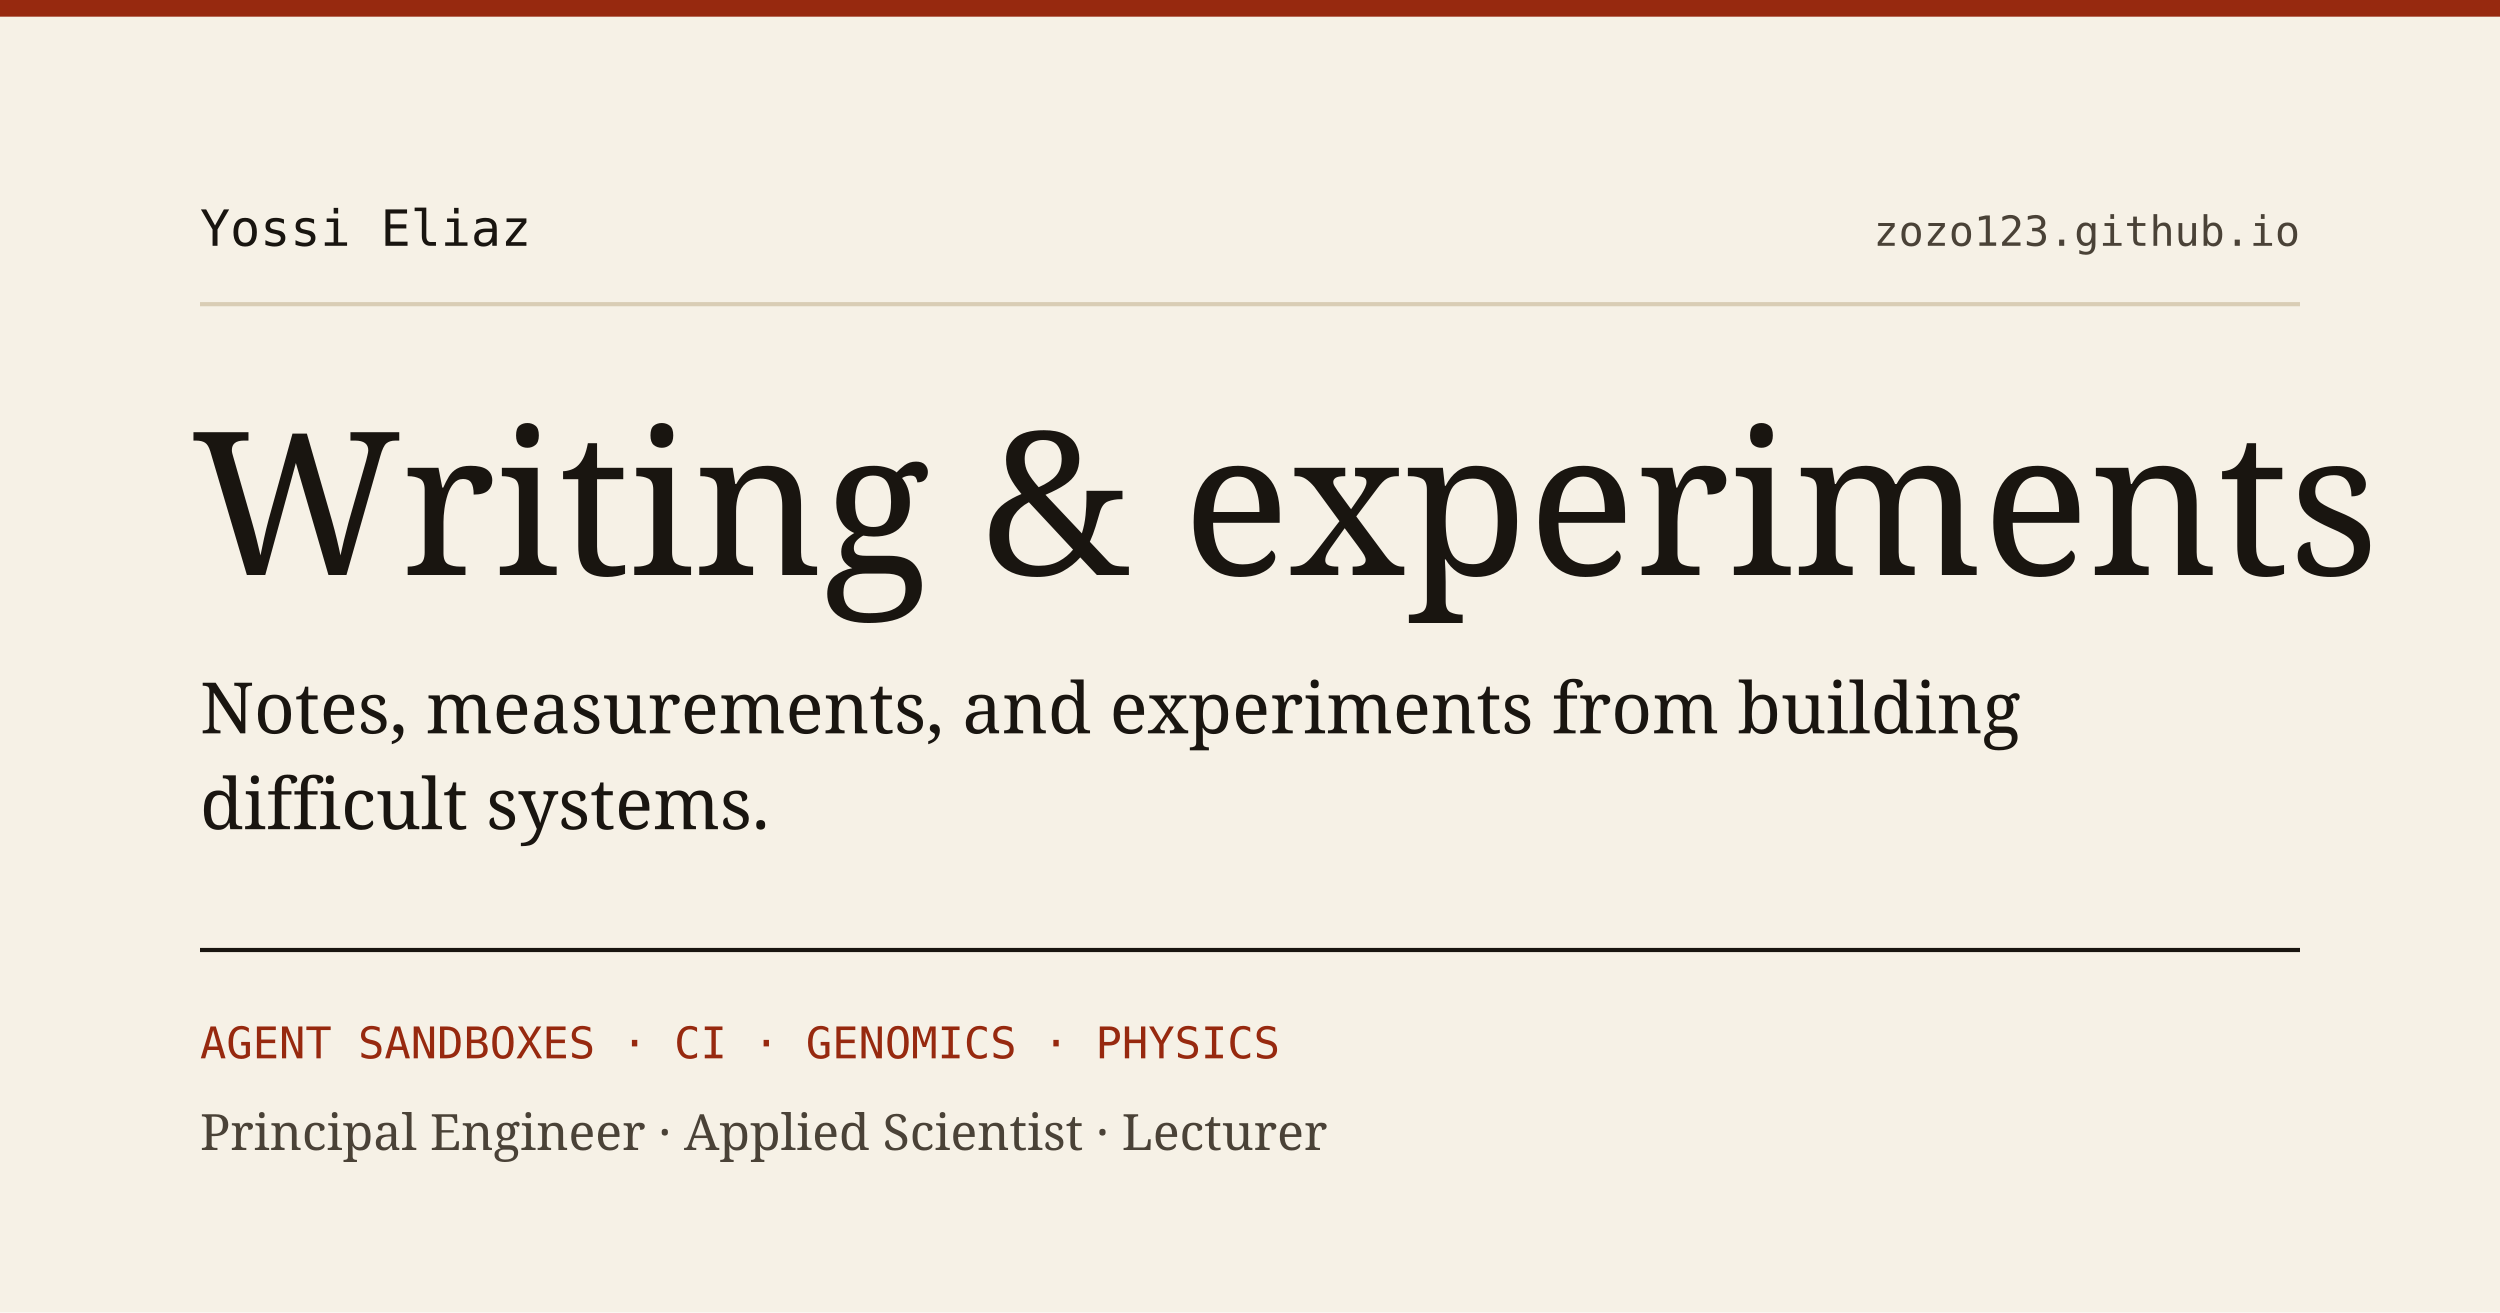
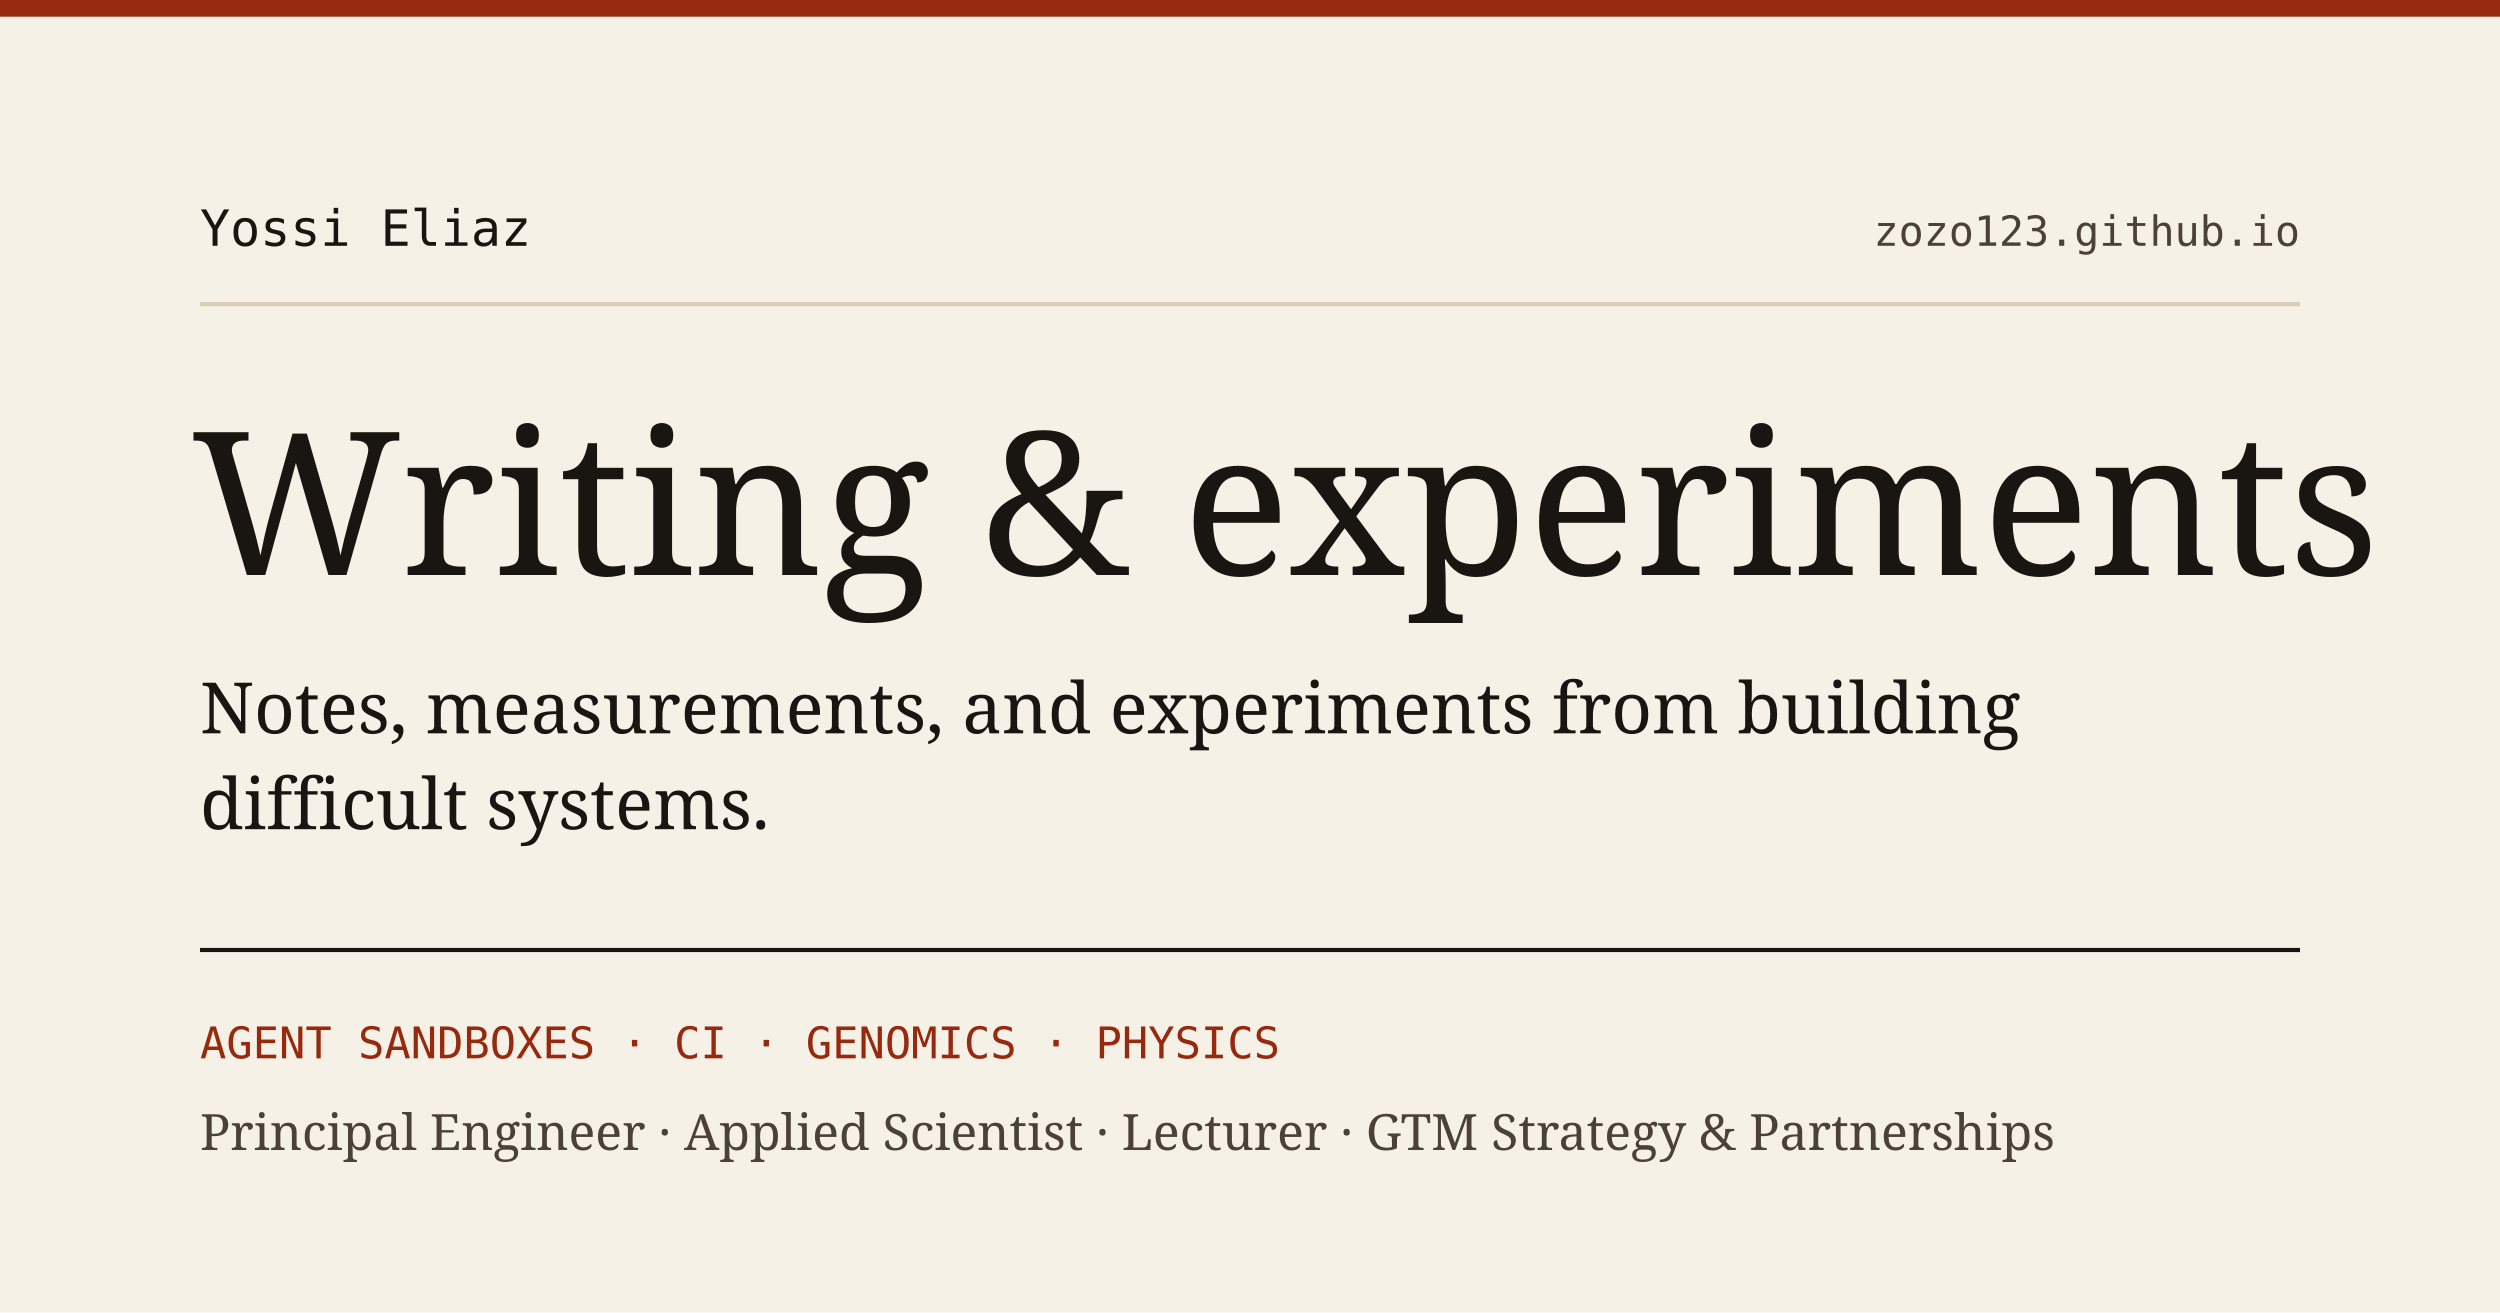
<svg xmlns="http://www.w3.org/2000/svg" width="1200" height="630" viewBox="0 0 1200 630">
  <rect width="1200" height="630" fill="#f6f1e6" />
  <rect width="1200" height="8" fill="#97290f" />
  <text x="96" y="118" font-family="Menlo, monospace" font-size="24" fill="#191510">Yossi Eliaz</text>
  <text x="1104" y="118" text-anchor="end" font-family="Menlo, monospace" font-size="20" fill="#4a4237">zozo123.github.io</text>
  <line x1="96" y1="146" x2="1104" y2="146" stroke="#d9cdb5" stroke-width="2" />
  <text x="92" y="276" font-family="Georgia, serif" font-size="96" fill="#191510">Writing &amp; experiments</text>
  <text x="96" y="352" font-family="Georgia, serif" font-size="34" fill="#191510">Notes, measurements, and experiments from building</text>
  <text x="96" y="398" font-family="Georgia, serif" font-size="34" fill="#191510">difficult systems.</text>
  <line x1="96" y1="456" x2="1104" y2="456" stroke="#191510" stroke-width="2" />
  <text x="96" y="508" font-family="Menlo, monospace" font-size="21" fill="#97290f">AGENT SANDBOXES · CI · GENOMICS · PHYSICS</text>
-   <text x="96" y="552" font-family="Georgia, serif" font-size="24" fill="#4a4237">Principal Engineer · Applied Scientist · Lecturer</text>
+   <text x="96" y="552" font-family="Georgia, serif" font-size="24" fill="#4a4237">Principal Engineer · Applied Scientist · Lecturer · GTM Strategy &amp; Partnerships</text>
</svg>
